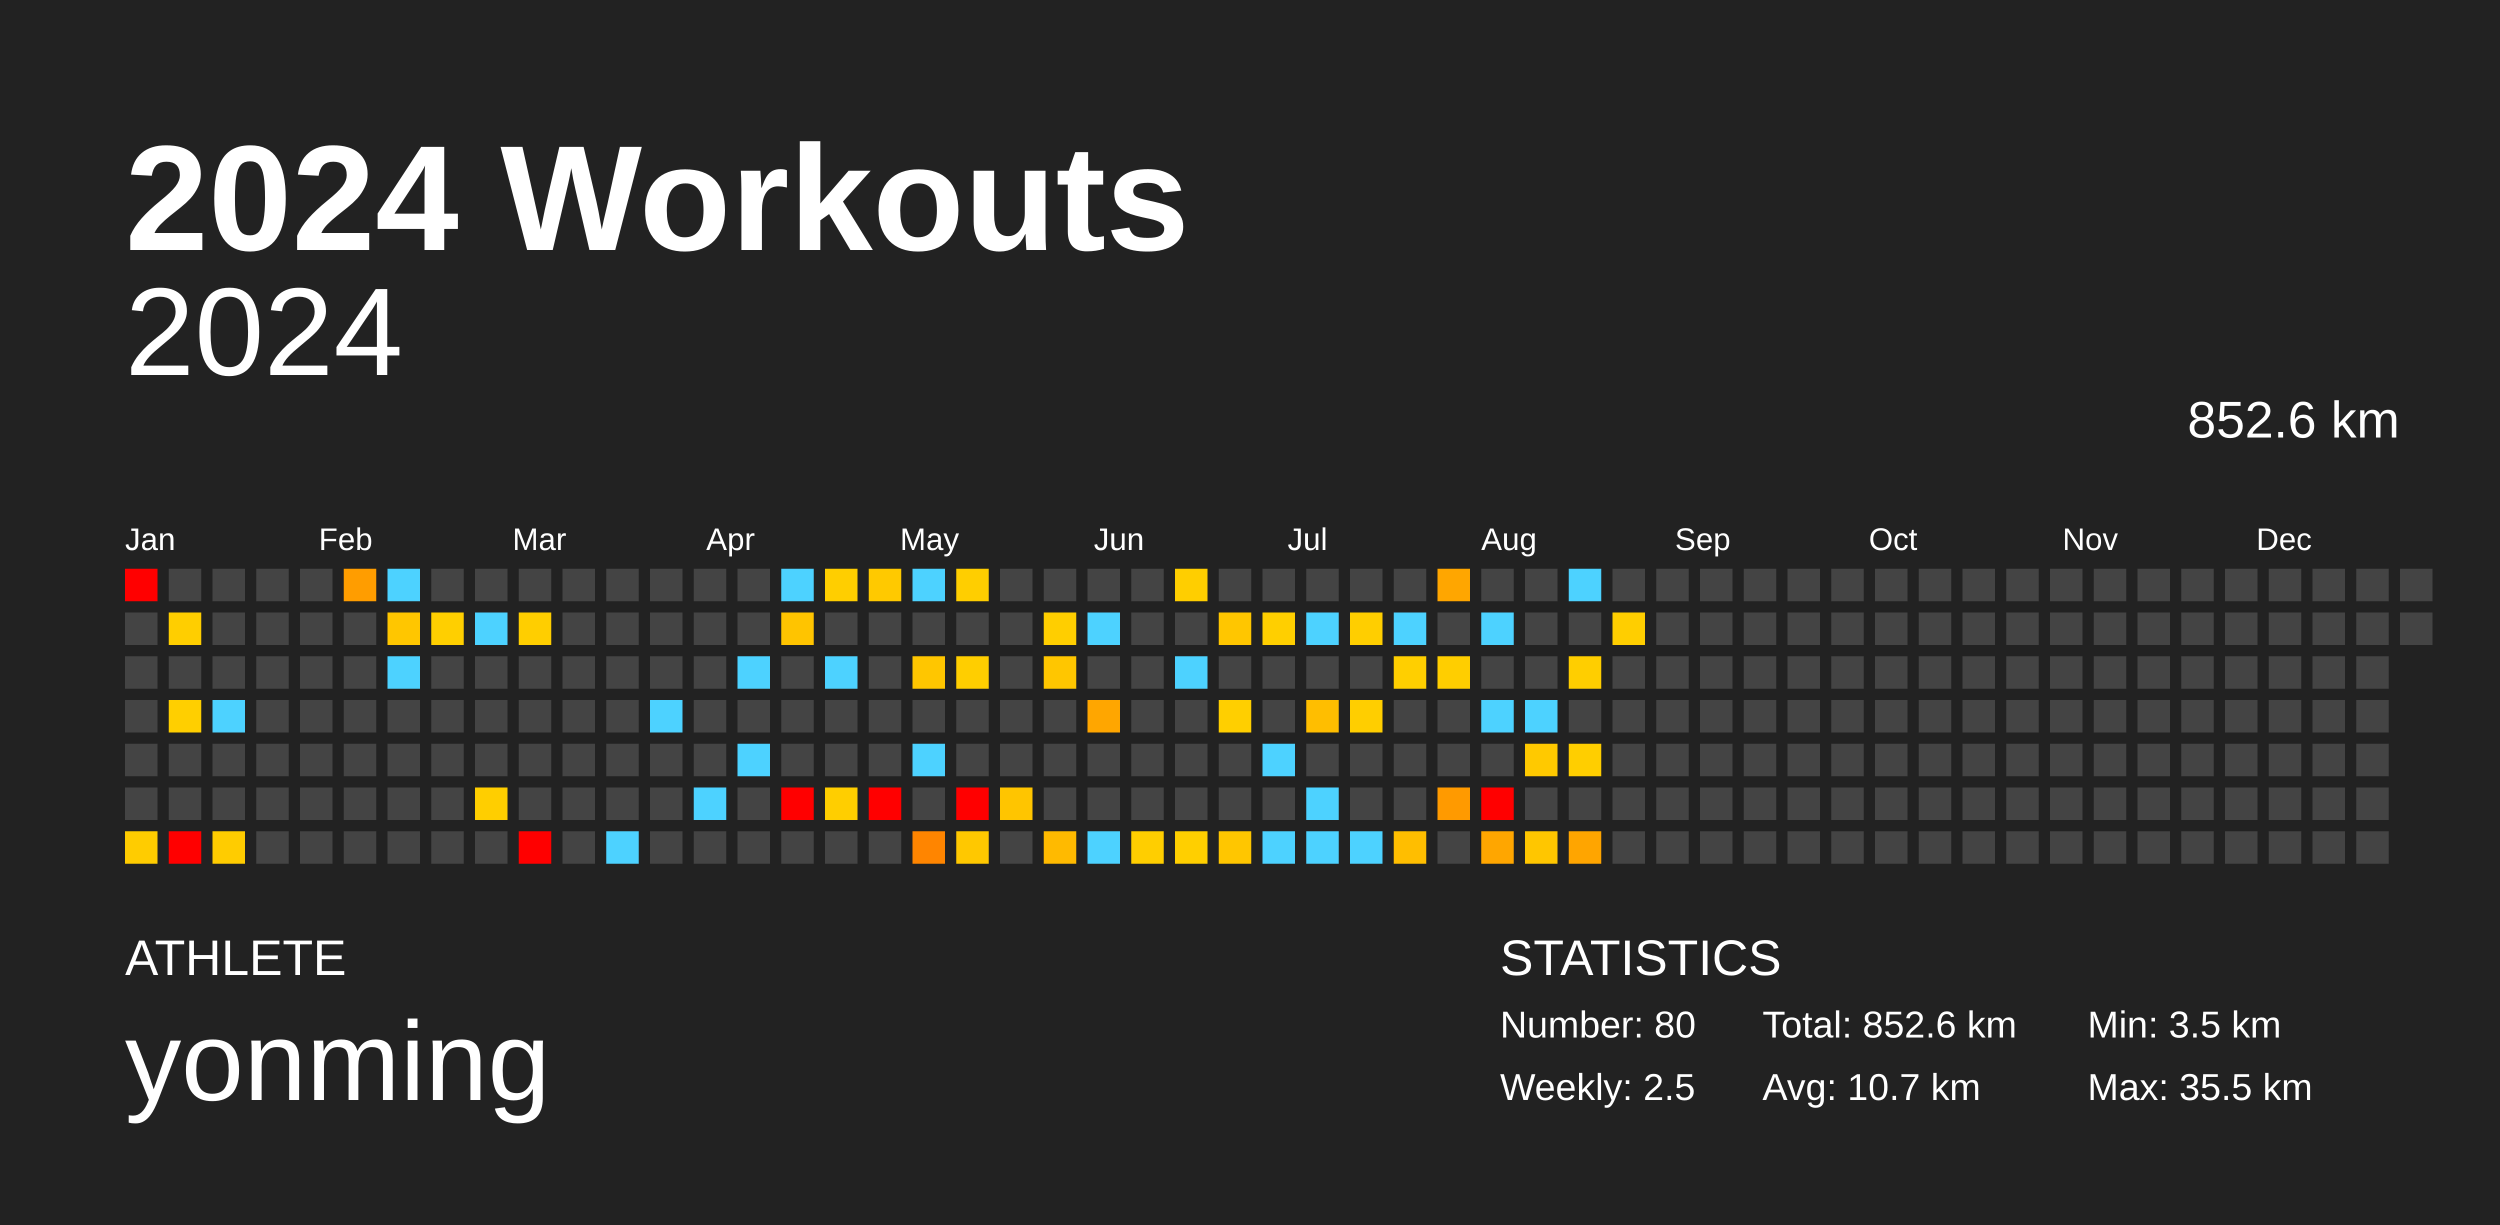
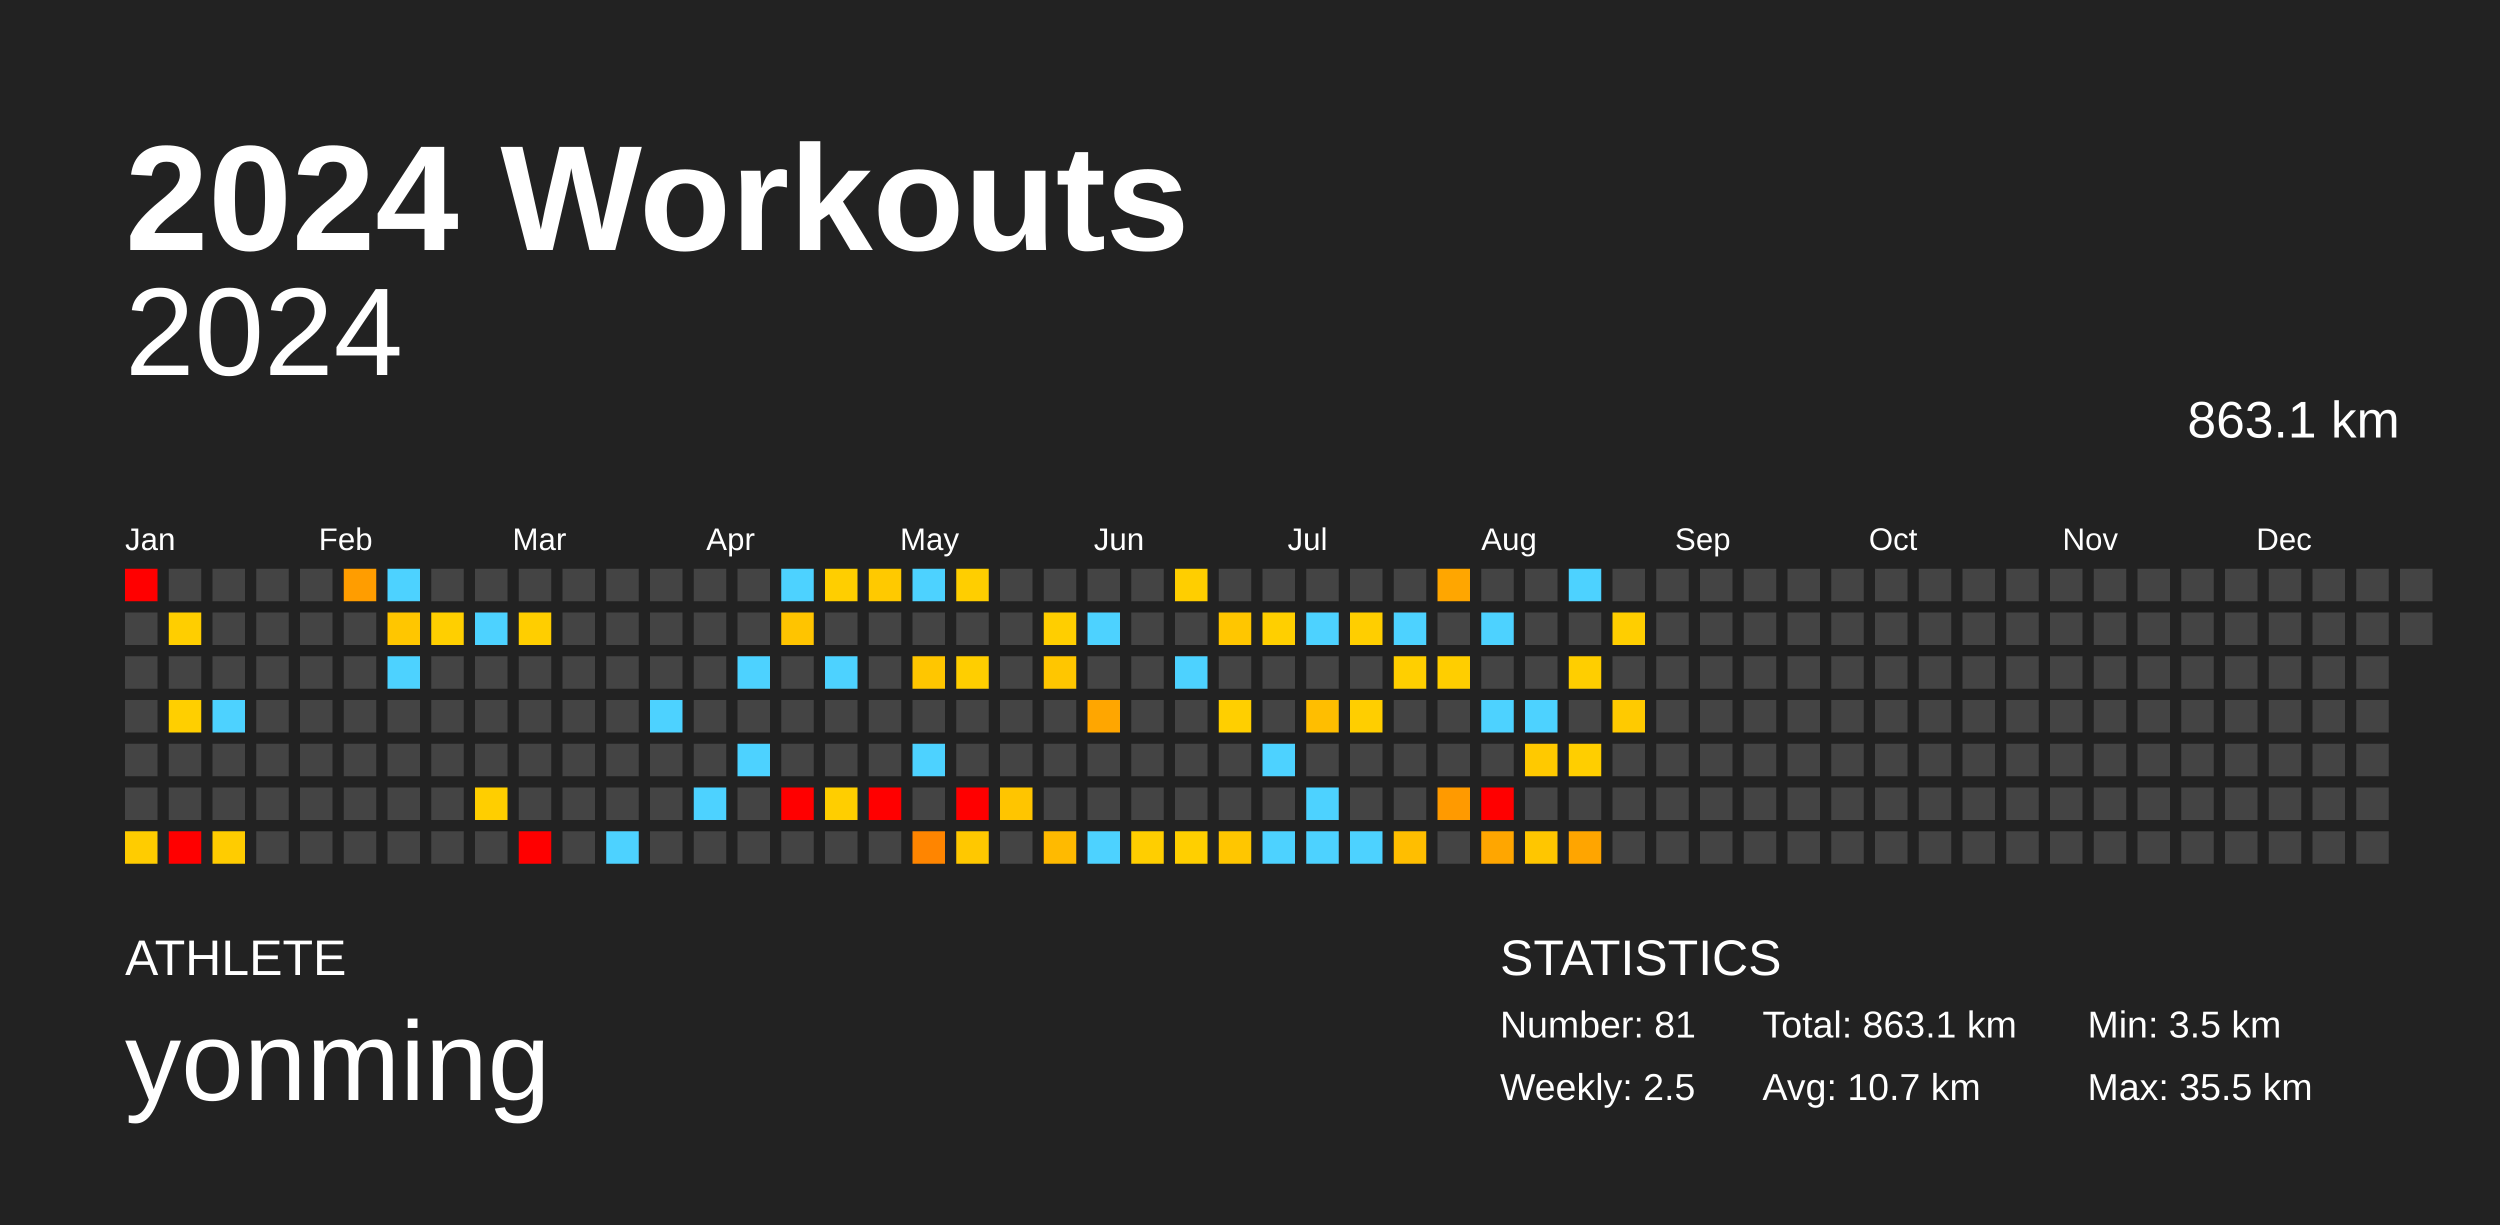
<svg xmlns="http://www.w3.org/2000/svg" baseProfile="full" height="98mm" version="1.1" viewBox="0,0,200,98" width="200mm">
  <defs />
  <rect fill="#222222" height="98" width="200" x="0" y="0" />
  <text fill="#FFFFFF" style="font-size:12px; font-family:Arial; font-weight:bold;" x="10" y="20">2024 Workouts</text>
  <text fill="#FFFFFF" style="font-size:4px; font-family:Arial" x="10" y="78">ATHLETE</text>
  <text fill="#FFFFFF" style="font-size:9px; font-family:Arial" x="10" y="88">yonming</text>
  <text fill="#FFFFFF" style="font-size:4px; font-family:Arial" x="120" y="78">STATISTICS</text>
-   <text fill="#FFFFFF" style="font-size:3px; font-family:Arial" x="120" y="83">Number: 80</text>
+   <text fill="#FFFFFF" style="font-size:3px; font-family:Arial" x="120" y="83">Number: 81</text>
  <text fill="#FFFFFF" style="font-size:3px; font-family:Arial" x="120" y="88">Weekly: 2.5</text>
-   <text fill="#FFFFFF" style="font-size:3px; font-family:Arial" x="141" y="83">Total: 852.6 km</text>
+   <text fill="#FFFFFF" style="font-size:3px; font-family:Arial" x="141" y="83">Total: 863.1 km</text>
  <text fill="#FFFFFF" style="font-size:3px; font-family:Arial" x="141" y="88">Avg: 10.7 km</text>
  <text fill="#FFFFFF" style="font-size:3px; font-family:Arial" x="167" y="83">Min: 3.5 km</text>
  <text fill="#FFFFFF" style="font-size:3px; font-family:Arial" x="167" y="88">Max: 35.5 km</text>
  <text alignment-baseline="hanging" fill="#FFFFFF" style="font-size:10.0px; font-family:Arial;" x="10" y="30">2024</text>
-   <text alignment-baseline="hanging" fill="#FFFFFF" style="font-size:4.125px; font-family:Arial;" x="175" y="35">852.6 km</text>
+   <text alignment-baseline="hanging" fill="#FFFFFF" style="font-size:4.125px; font-family:Arial;" x="175" y="35">863.1 km</text>
  <text fill="#FFFFFF" style="font-size:2.5px; font-family:Arial" x="10.0" y="44">Jan</text>
  <text fill="#FFFFFF" style="font-size:2.5px; font-family:Arial" x="25.5" y="44">Feb</text>
  <text fill="#FFFFFF" style="font-size:2.5px; font-family:Arial" x="41.0" y="44">Mar</text>
  <text fill="#FFFFFF" style="font-size:2.5px; font-family:Arial" x="56.5" y="44">Apr</text>
  <text fill="#FFFFFF" style="font-size:2.5px; font-family:Arial" x="72.0" y="44">May</text>
  <text fill="#FFFFFF" style="font-size:2.5px; font-family:Arial" x="87.5" y="44">Jun</text>
  <text fill="#FFFFFF" style="font-size:2.5px; font-family:Arial" x="103.0" y="44">Jul</text>
  <text fill="#FFFFFF" style="font-size:2.5px; font-family:Arial" x="118.5" y="44">Aug</text>
  <text fill="#FFFFFF" style="font-size:2.5px; font-family:Arial" x="134.0" y="44">Sep</text>
  <text fill="#FFFFFF" style="font-size:2.5px; font-family:Arial" x="149.5" y="44">Oct</text>
  <text fill="#FFFFFF" style="font-size:2.5px; font-family:Arial" x="165.0" y="44">Nov</text>
  <text fill="#FFFFFF" style="font-size:2.5px; font-family:Arial" x="180.5" y="44">Dec</text>
  <rect fill="red" height="2.6" width="2.6" x="10.0" y="45.5" />
  <rect fill="#444444" height="2.6" width="2.6" x="10.0" y="49.0" />
  <rect fill="#444444" height="2.6" width="2.6" x="10.0" y="52.5" />
  <rect fill="#444444" height="2.6" width="2.6" x="10.0" y="56.0" />
  <rect fill="#444444" height="2.6" width="2.6" x="10.0" y="59.5" />
  <rect fill="#444444" height="2.6" width="2.6" x="10.0" y="63.0" />
  <rect fill="#ffcc00" height="2.6" width="2.6" x="10.0" y="66.5" />
  <rect fill="#444444" height="2.6" width="2.6" x="13.5" y="45.5" />
  <rect fill="#ffce00" height="2.6" width="2.6" x="13.5" y="49.0" />
  <rect fill="#444444" height="2.6" width="2.6" x="13.5" y="52.5" />
  <rect fill="#ffcf00" height="2.6" width="2.6" x="13.5" y="56.0" />
  <rect fill="#444444" height="2.6" width="2.6" x="13.5" y="59.5" />
  <rect fill="#444444" height="2.6" width="2.6" x="13.5" y="63.0" />
  <rect fill="red" height="2.6" width="2.6" x="13.5" y="66.5" />
  <rect fill="#444444" height="2.6" width="2.6" x="17.0" y="45.5" />
  <rect fill="#444444" height="2.6" width="2.6" x="17.0" y="49.0" />
  <rect fill="#444444" height="2.6" width="2.6" x="17.0" y="52.5" />
  <rect fill="#4dd2ff" height="2.6" width="2.6" x="17.0" y="56.0" />
  <rect fill="#444444" height="2.6" width="2.6" x="17.0" y="59.5" />
  <rect fill="#444444" height="2.6" width="2.6" x="17.0" y="63.0" />
  <rect fill="#ffcc00" height="2.6" width="2.6" x="17.0" y="66.5" />
  <rect fill="#444444" height="2.6" width="2.6" x="20.5" y="45.5" />
  <rect fill="#444444" height="2.6" width="2.6" x="20.5" y="49.0" />
  <rect fill="#444444" height="2.6" width="2.6" x="20.5" y="52.5" />
  <rect fill="#444444" height="2.6" width="2.6" x="20.5" y="56.0" />
  <rect fill="#444444" height="2.6" width="2.6" x="20.5" y="59.5" />
  <rect fill="#444444" height="2.6" width="2.6" x="20.5" y="63.0" />
  <rect fill="#444444" height="2.6" width="2.6" x="20.5" y="66.5" />
  <rect fill="#444444" height="2.6" width="2.6" x="24.0" y="45.5" />
  <rect fill="#444444" height="2.6" width="2.6" x="24.0" y="49.0" />
  <rect fill="#444444" height="2.6" width="2.6" x="24.0" y="52.5" />
  <rect fill="#444444" height="2.6" width="2.6" x="24.0" y="56.0" />
  <rect fill="#444444" height="2.6" width="2.6" x="24.0" y="59.5" />
  <rect fill="#444444" height="2.6" width="2.6" x="24.0" y="63.0" />
  <rect fill="#444444" height="2.6" width="2.6" x="24.0" y="66.5" />
  <rect fill="#ff9d00" height="2.6" width="2.6" x="27.5" y="45.5" />
  <rect fill="#444444" height="2.6" width="2.6" x="27.5" y="49.0" />
  <rect fill="#444444" height="2.6" width="2.6" x="27.5" y="52.5" />
  <rect fill="#444444" height="2.6" width="2.6" x="27.5" y="56.0" />
  <rect fill="#444444" height="2.6" width="2.6" x="27.5" y="59.5" />
  <rect fill="#444444" height="2.6" width="2.6" x="27.5" y="63.0" />
  <rect fill="#444444" height="2.6" width="2.6" x="27.5" y="66.5" />
  <rect fill="#4dd2ff" height="2.6" width="2.6" x="31.0" y="45.5" />
  <rect fill="#ffc600" height="2.6" width="2.6" x="31.0" y="49.0" />
  <rect fill="#4dd2ff" height="2.6" width="2.6" x="31.0" y="52.5" />
  <rect fill="#444444" height="2.6" width="2.6" x="31.0" y="56.0" />
  <rect fill="#444444" height="2.6" width="2.6" x="31.0" y="59.5" />
  <rect fill="#444444" height="2.6" width="2.6" x="31.0" y="63.0" />
  <rect fill="#444444" height="2.6" width="2.6" x="31.0" y="66.5" />
  <rect fill="#444444" height="2.6" width="2.6" x="34.5" y="45.5" />
  <rect fill="#ffcf00" height="2.6" width="2.6" x="34.5" y="49.0" />
  <rect fill="#444444" height="2.6" width="2.6" x="34.5" y="52.5" />
  <rect fill="#444444" height="2.6" width="2.6" x="34.5" y="56.0" />
  <rect fill="#444444" height="2.6" width="2.6" x="34.5" y="59.5" />
  <rect fill="#444444" height="2.6" width="2.6" x="34.5" y="63.0" />
  <rect fill="#444444" height="2.6" width="2.6" x="34.5" y="66.5" />
  <rect fill="#444444" height="2.6" width="2.6" x="38.0" y="45.5" />
  <rect fill="#4dd2ff" height="2.6" width="2.6" x="38.0" y="49.0" />
  <rect fill="#444444" height="2.6" width="2.6" x="38.0" y="52.5" />
  <rect fill="#444444" height="2.6" width="2.6" x="38.0" y="56.0" />
  <rect fill="#444444" height="2.6" width="2.6" x="38.0" y="59.5" />
  <rect fill="#ffce00" height="2.6" width="2.6" x="38.0" y="63.0" />
  <rect fill="#444444" height="2.6" width="2.6" x="38.0" y="66.5" />
  <rect fill="#444444" height="2.6" width="2.6" x="41.5" y="45.5" />
  <rect fill="#ffce00" height="2.6" width="2.6" x="41.5" y="49.0" />
  <rect fill="#444444" height="2.6" width="2.6" x="41.5" y="52.5" />
  <rect fill="#444444" height="2.6" width="2.6" x="41.5" y="56.0" />
  <rect fill="#444444" height="2.6" width="2.6" x="41.5" y="59.5" />
  <rect fill="#444444" height="2.6" width="2.6" x="41.5" y="63.0" />
  <rect fill="red" height="2.6" width="2.6" x="41.5" y="66.5" />
  <rect fill="#444444" height="2.6" width="2.6" x="45.0" y="45.5" />
  <rect fill="#444444" height="2.6" width="2.6" x="45.0" y="49.0" />
  <rect fill="#444444" height="2.6" width="2.6" x="45.0" y="52.5" />
  <rect fill="#444444" height="2.6" width="2.6" x="45.0" y="56.0" />
  <rect fill="#444444" height="2.6" width="2.6" x="45.0" y="59.5" />
  <rect fill="#444444" height="2.6" width="2.6" x="45.0" y="63.0" />
  <rect fill="#444444" height="2.6" width="2.6" x="45.0" y="66.5" />
  <rect fill="#444444" height="2.6" width="2.6" x="48.5" y="45.5" />
  <rect fill="#444444" height="2.6" width="2.6" x="48.5" y="49.0" />
  <rect fill="#444444" height="2.6" width="2.6" x="48.5" y="52.5" />
  <rect fill="#444444" height="2.6" width="2.6" x="48.5" y="56.0" />
  <rect fill="#444444" height="2.6" width="2.6" x="48.5" y="59.5" />
  <rect fill="#444444" height="2.6" width="2.6" x="48.5" y="63.0" />
  <rect fill="#4dd2ff" height="2.6" width="2.6" x="48.5" y="66.5" />
  <rect fill="#444444" height="2.6" width="2.6" x="52.0" y="45.5" />
  <rect fill="#444444" height="2.6" width="2.6" x="52.0" y="49.0" />
  <rect fill="#444444" height="2.6" width="2.6" x="52.0" y="52.5" />
  <rect fill="#4dd2ff" height="2.6" width="2.6" x="52.0" y="56.0" />
  <rect fill="#444444" height="2.6" width="2.6" x="52.0" y="59.5" />
  <rect fill="#444444" height="2.6" width="2.6" x="52.0" y="63.0" />
  <rect fill="#444444" height="2.6" width="2.6" x="52.0" y="66.5" />
  <rect fill="#444444" height="2.6" width="2.6" x="55.5" y="45.5" />
  <rect fill="#444444" height="2.6" width="2.6" x="55.5" y="49.0" />
  <rect fill="#444444" height="2.6" width="2.6" x="55.5" y="52.5" />
  <rect fill="#444444" height="2.6" width="2.6" x="55.5" y="56.0" />
  <rect fill="#444444" height="2.6" width="2.6" x="55.5" y="59.5" />
  <rect fill="#4dd2ff" height="2.6" width="2.6" x="55.5" y="63.0" />
  <rect fill="#444444" height="2.6" width="2.6" x="55.5" y="66.5" />
  <rect fill="#444444" height="2.6" width="2.6" x="59.0" y="45.5" />
  <rect fill="#444444" height="2.6" width="2.6" x="59.0" y="49.0" />
  <rect fill="#4dd2ff" height="2.6" width="2.6" x="59.0" y="52.5" />
  <rect fill="#444444" height="2.6" width="2.6" x="59.0" y="56.0" />
  <rect fill="#4dd2ff" height="2.6" width="2.6" x="59.0" y="59.5" />
  <rect fill="#444444" height="2.6" width="2.6" x="59.0" y="63.0" />
  <rect fill="#444444" height="2.6" width="2.6" x="59.0" y="66.5" />
  <rect fill="#4dd2ff" height="2.6" width="2.6" x="62.5" y="45.5" />
  <rect fill="#ffc400" height="2.6" width="2.6" x="62.5" y="49.0" />
  <rect fill="#444444" height="2.6" width="2.6" x="62.5" y="52.5" />
  <rect fill="#444444" height="2.6" width="2.6" x="62.5" y="56.0" />
  <rect fill="#444444" height="2.6" width="2.6" x="62.5" y="59.5" />
  <rect fill="red" height="2.6" width="2.6" x="62.5" y="63.0" />
  <rect fill="#444444" height="2.6" width="2.6" x="62.5" y="66.5" />
  <rect fill="#ffce00" height="2.6" width="2.6" x="66.0" y="45.5" />
  <rect fill="#444444" height="2.6" width="2.6" x="66.0" y="49.0" />
  <rect fill="#4dd2ff" height="2.6" width="2.6" x="66.0" y="52.5" />
  <rect fill="#444444" height="2.6" width="2.6" x="66.0" y="56.0" />
  <rect fill="#444444" height="2.6" width="2.6" x="66.0" y="59.5" />
  <rect fill="#ffce00" height="2.6" width="2.6" x="66.0" y="63.0" />
  <rect fill="#444444" height="2.6" width="2.6" x="66.0" y="66.5" />
  <rect fill="#ffc900" height="2.6" width="2.6" x="69.5" y="45.5" />
  <rect fill="#444444" height="2.6" width="2.6" x="69.5" y="49.0" />
  <rect fill="#444444" height="2.6" width="2.6" x="69.5" y="52.5" />
  <rect fill="#444444" height="2.6" width="2.6" x="69.5" y="56.0" />
  <rect fill="#444444" height="2.6" width="2.6" x="69.5" y="59.5" />
  <rect fill="red" height="2.6" width="2.6" x="69.5" y="63.0" />
  <rect fill="#444444" height="2.6" width="2.6" x="69.5" y="66.5" />
  <rect fill="#4dd2ff" height="2.6" width="2.6" x="73.0" y="45.5" />
  <rect fill="#444444" height="2.6" width="2.6" x="73.0" y="49.0" />
  <rect fill="#ffc600" height="2.6" width="2.6" x="73.0" y="52.5" />
  <rect fill="#444444" height="2.6" width="2.6" x="73.0" y="56.0" />
  <rect fill="#4dd2ff" height="2.6" width="2.6" x="73.0" y="59.5" />
  <rect fill="#444444" height="2.6" width="2.6" x="73.0" y="63.0" />
  <rect fill="#ff8500" height="2.6" width="2.6" x="73.0" y="66.5" />
  <rect fill="#ffce00" height="2.6" width="2.6" x="76.5" y="45.5" />
  <rect fill="#444444" height="2.6" width="2.6" x="76.5" y="49.0" />
  <rect fill="#ffce00" height="2.6" width="2.6" x="76.5" y="52.5" />
  <rect fill="#444444" height="2.6" width="2.6" x="76.5" y="56.0" />
  <rect fill="#444444" height="2.6" width="2.6" x="76.5" y="59.5" />
  <rect fill="red" height="2.6" width="2.6" x="76.5" y="63.0" />
  <rect fill="#ffc800" height="2.6" width="2.6" x="76.5" y="66.5" />
  <rect fill="#444444" height="2.6" width="2.6" x="80.0" y="45.5" />
  <rect fill="#444444" height="2.6" width="2.6" x="80.0" y="49.0" />
  <rect fill="#444444" height="2.6" width="2.6" x="80.0" y="52.5" />
  <rect fill="#444444" height="2.6" width="2.6" x="80.0" y="56.0" />
  <rect fill="#444444" height="2.6" width="2.6" x="80.0" y="59.5" />
  <rect fill="#ffc500" height="2.6" width="2.6" x="80.0" y="63.0" />
  <rect fill="#444444" height="2.6" width="2.6" x="80.0" y="66.5" />
  <rect fill="#444444" height="2.6" width="2.6" x="83.5" y="45.5" />
  <rect fill="#ffce00" height="2.6" width="2.6" x="83.5" y="49.0" />
  <rect fill="#ffc600" height="2.6" width="2.6" x="83.5" y="52.5" />
  <rect fill="#444444" height="2.6" width="2.6" x="83.5" y="56.0" />
  <rect fill="#444444" height="2.6" width="2.6" x="83.5" y="59.5" />
  <rect fill="#444444" height="2.6" width="2.6" x="83.5" y="63.0" />
  <rect fill="#ffba00" height="2.6" width="2.6" x="83.5" y="66.5" />
  <rect fill="#444444" height="2.6" width="2.6" x="87.0" y="45.5" />
  <rect fill="#4dd2ff" height="2.6" width="2.6" x="87.0" y="49.0" />
  <rect fill="#444444" height="2.6" width="2.6" x="87.0" y="52.5" />
  <rect fill="#ffa600" height="2.6" width="2.6" x="87.0" y="56.0" />
  <rect fill="#444444" height="2.6" width="2.6" x="87.0" y="59.5" />
  <rect fill="#444444" height="2.6" width="2.6" x="87.0" y="63.0" />
  <rect fill="#4dd2ff" height="2.6" width="2.6" x="87.0" y="66.5" />
  <rect fill="#444444" height="2.6" width="2.6" x="90.5" y="45.5" />
  <rect fill="#444444" height="2.6" width="2.6" x="90.5" y="49.0" />
  <rect fill="#444444" height="2.6" width="2.6" x="90.5" y="52.5" />
  <rect fill="#444444" height="2.6" width="2.6" x="90.5" y="56.0" />
  <rect fill="#444444" height="2.6" width="2.6" x="90.5" y="59.5" />
  <rect fill="#444444" height="2.6" width="2.6" x="90.5" y="63.0" />
  <rect fill="#ffce00" height="2.6" width="2.6" x="90.5" y="66.5" />
  <rect fill="#ffce00" height="2.6" width="2.6" x="94.0" y="45.5" />
  <rect fill="#444444" height="2.6" width="2.6" x="94.0" y="49.0" />
  <rect fill="#4dd2ff" height="2.6" width="2.6" x="94.0" y="52.5" />
  <rect fill="#444444" height="2.6" width="2.6" x="94.0" y="56.0" />
  <rect fill="#444444" height="2.6" width="2.6" x="94.0" y="59.5" />
  <rect fill="#444444" height="2.6" width="2.6" x="94.0" y="63.0" />
  <rect fill="#ffcf00" height="2.6" width="2.6" x="94.0" y="66.5" />
  <rect fill="#444444" height="2.6" width="2.6" x="97.5" y="45.5" />
  <rect fill="#ffc600" height="2.6" width="2.6" x="97.5" y="49.0" />
  <rect fill="#444444" height="2.6" width="2.6" x="97.5" y="52.5" />
  <rect fill="#ffcf00" height="2.6" width="2.6" x="97.5" y="56.0" />
  <rect fill="#444444" height="2.6" width="2.6" x="97.5" y="59.5" />
  <rect fill="#444444" height="2.6" width="2.6" x="97.5" y="63.0" />
  <rect fill="#ffc600" height="2.6" width="2.6" x="97.5" y="66.5" />
  <rect fill="#444444" height="2.6" width="2.6" x="101.0" y="45.5" />
  <rect fill="#ffcf00" height="2.6" width="2.6" x="101.0" y="49.0" />
  <rect fill="#444444" height="2.6" width="2.6" x="101.0" y="52.5" />
  <rect fill="#444444" height="2.6" width="2.6" x="101.0" y="56.0" />
  <rect fill="#4dd2ff" height="2.6" width="2.6" x="101.0" y="59.5" />
  <rect fill="#444444" height="2.6" width="2.6" x="101.0" y="63.0" />
  <rect fill="#4dd2ff" height="2.6" width="2.6" x="101.0" y="66.5" />
  <rect fill="#444444" height="2.6" width="2.6" x="104.5" y="45.5" />
  <rect fill="#4dd2ff" height="2.6" width="2.6" x="104.5" y="49.0" />
  <rect fill="#444444" height="2.6" width="2.6" x="104.5" y="52.5" />
  <rect fill="#ffbe00" height="2.6" width="2.6" x="104.5" y="56.0" />
  <rect fill="#444444" height="2.6" width="2.6" x="104.5" y="59.5" />
  <rect fill="#4dd2ff" height="2.6" width="2.6" x="104.5" y="63.0" />
  <rect fill="#4dd2ff" height="2.6" width="2.6" x="104.5" y="66.5" />
  <rect fill="#444444" height="2.6" width="2.6" x="108.0" y="45.5" />
  <rect fill="#ffce00" height="2.6" width="2.6" x="108.0" y="49.0" />
  <rect fill="#444444" height="2.6" width="2.6" x="108.0" y="52.5" />
  <rect fill="#ffce00" height="2.6" width="2.6" x="108.0" y="56.0" />
  <rect fill="#444444" height="2.6" width="2.6" x="108.0" y="59.5" />
  <rect fill="#444444" height="2.6" width="2.6" x="108.0" y="63.0" />
  <rect fill="#4dd2ff" height="2.6" width="2.6" x="108.0" y="66.5" />
  <rect fill="#444444" height="2.6" width="2.6" x="111.5" y="45.5" />
  <rect fill="#4dd2ff" height="2.6" width="2.6" x="111.5" y="49.0" />
  <rect fill="#ffcf00" height="2.6" width="2.6" x="111.5" y="52.5" />
  <rect fill="#444444" height="2.6" width="2.6" x="111.5" y="56.0" />
  <rect fill="#444444" height="2.6" width="2.6" x="111.5" y="59.5" />
  <rect fill="#444444" height="2.6" width="2.6" x="111.5" y="63.0" />
  <rect fill="#ffbe00" height="2.6" width="2.6" x="111.5" y="66.5" />
  <rect fill="#ffa600" height="2.6" width="2.6" x="115.0" y="45.5" />
  <rect fill="#444444" height="2.6" width="2.6" x="115.0" y="49.0" />
  <rect fill="#ffce00" height="2.6" width="2.6" x="115.0" y="52.5" />
  <rect fill="#444444" height="2.6" width="2.6" x="115.0" y="56.0" />
  <rect fill="#444444" height="2.6" width="2.6" x="115.0" y="59.5" />
  <rect fill="#ff9a00" height="2.6" width="2.6" x="115.0" y="63.0" />
  <rect fill="#444444" height="2.6" width="2.6" x="115.0" y="66.5" />
  <rect fill="#444444" height="2.6" width="2.6" x="118.5" y="45.5" />
  <rect fill="#4dd2ff" height="2.6" width="2.6" x="118.5" y="49.0" />
  <rect fill="#444444" height="2.6" width="2.6" x="118.5" y="52.5" />
  <rect fill="#4dd2ff" height="2.6" width="2.6" x="118.5" y="56.0" />
  <rect fill="#444444" height="2.6" width="2.6" x="118.5" y="59.5" />
  <rect fill="red" height="2.6" width="2.6" x="118.5" y="63.0" />
  <rect fill="#ffa600" height="2.6" width="2.6" x="118.5" y="66.5" />
  <rect fill="#444444" height="2.6" width="2.6" x="122.0" y="45.5" />
  <rect fill="#444444" height="2.6" width="2.6" x="122.0" y="49.0" />
  <rect fill="#444444" height="2.6" width="2.6" x="122.0" y="52.5" />
  <rect fill="#4dd2ff" height="2.6" width="2.6" x="122.0" y="56.0" />
  <rect fill="#ffc900" height="2.6" width="2.6" x="122.0" y="59.5" />
  <rect fill="#444444" height="2.6" width="2.6" x="122.0" y="63.0" />
  <rect fill="#ffc600" height="2.6" width="2.6" x="122.0" y="66.5" />
  <rect fill="#4dd2ff" height="2.6" width="2.6" x="125.5" y="45.5" />
  <rect fill="#444444" height="2.6" width="2.6" x="125.5" y="49.0" />
  <rect fill="#ffce00" height="2.6" width="2.6" x="125.5" y="52.5" />
  <rect fill="#444444" height="2.6" width="2.6" x="125.5" y="56.0" />
  <rect fill="#ffce00" height="2.6" width="2.6" x="125.5" y="59.5" />
  <rect fill="#444444" height="2.6" width="2.6" x="125.5" y="63.0" />
  <rect fill="#ffa500" height="2.6" width="2.6" x="125.5" y="66.5" />
  <rect fill="#444444" height="2.6" width="2.6" x="129.0" y="45.5" />
  <rect fill="#ffce00" height="2.6" width="2.6" x="129.0" y="49.0" />
  <rect fill="#444444" height="2.6" width="2.6" x="129.0" y="52.5" />
-   <rect fill="#444444" height="2.6" width="2.6" x="129.0" y="56.0" />
+   <rect fill="#ffca00" height="2.6" width="2.6" x="129.0" y="56.0" />
  <rect fill="#444444" height="2.6" width="2.6" x="129.0" y="59.5" />
  <rect fill="#444444" height="2.6" width="2.6" x="129.0" y="63.0" />
  <rect fill="#444444" height="2.6" width="2.6" x="129.0" y="66.5" />
  <rect fill="#444444" height="2.6" width="2.6" x="132.5" y="45.5" />
  <rect fill="#444444" height="2.6" width="2.6" x="132.5" y="49.0" />
  <rect fill="#444444" height="2.6" width="2.6" x="132.5" y="52.5" />
  <rect fill="#444444" height="2.6" width="2.6" x="132.5" y="56.0" />
  <rect fill="#444444" height="2.6" width="2.6" x="132.5" y="59.5" />
  <rect fill="#444444" height="2.6" width="2.6" x="132.5" y="63.0" />
  <rect fill="#444444" height="2.6" width="2.6" x="132.5" y="66.5" />
  <rect fill="#444444" height="2.6" width="2.6" x="136.0" y="45.5" />
  <rect fill="#444444" height="2.6" width="2.6" x="136.0" y="49.0" />
  <rect fill="#444444" height="2.6" width="2.6" x="136.0" y="52.5" />
  <rect fill="#444444" height="2.6" width="2.6" x="136.0" y="56.0" />
  <rect fill="#444444" height="2.6" width="2.6" x="136.0" y="59.5" />
  <rect fill="#444444" height="2.6" width="2.6" x="136.0" y="63.0" />
  <rect fill="#444444" height="2.6" width="2.6" x="136.0" y="66.5" />
  <rect fill="#444444" height="2.6" width="2.6" x="139.5" y="45.5" />
  <rect fill="#444444" height="2.6" width="2.6" x="139.5" y="49.0" />
  <rect fill="#444444" height="2.6" width="2.6" x="139.5" y="52.5" />
  <rect fill="#444444" height="2.6" width="2.6" x="139.5" y="56.0" />
  <rect fill="#444444" height="2.6" width="2.6" x="139.5" y="59.5" />
  <rect fill="#444444" height="2.6" width="2.6" x="139.5" y="63.0" />
  <rect fill="#444444" height="2.6" width="2.6" x="139.5" y="66.5" />
  <rect fill="#444444" height="2.6" width="2.6" x="143.0" y="45.5" />
  <rect fill="#444444" height="2.6" width="2.6" x="143.0" y="49.0" />
  <rect fill="#444444" height="2.6" width="2.6" x="143.0" y="52.5" />
  <rect fill="#444444" height="2.6" width="2.6" x="143.0" y="56.0" />
  <rect fill="#444444" height="2.6" width="2.6" x="143.0" y="59.5" />
  <rect fill="#444444" height="2.6" width="2.6" x="143.0" y="63.0" />
  <rect fill="#444444" height="2.6" width="2.6" x="143.0" y="66.5" />
  <rect fill="#444444" height="2.6" width="2.6" x="146.5" y="45.5" />
  <rect fill="#444444" height="2.6" width="2.6" x="146.5" y="49.0" />
  <rect fill="#444444" height="2.6" width="2.6" x="146.5" y="52.5" />
  <rect fill="#444444" height="2.6" width="2.6" x="146.5" y="56.0" />
  <rect fill="#444444" height="2.6" width="2.6" x="146.5" y="59.5" />
  <rect fill="#444444" height="2.6" width="2.6" x="146.5" y="63.0" />
  <rect fill="#444444" height="2.6" width="2.6" x="146.5" y="66.5" />
  <rect fill="#444444" height="2.6" width="2.6" x="150.0" y="45.5" />
  <rect fill="#444444" height="2.6" width="2.6" x="150.0" y="49.0" />
  <rect fill="#444444" height="2.6" width="2.6" x="150.0" y="52.5" />
  <rect fill="#444444" height="2.6" width="2.6" x="150.0" y="56.0" />
  <rect fill="#444444" height="2.6" width="2.6" x="150.0" y="59.5" />
  <rect fill="#444444" height="2.6" width="2.6" x="150.0" y="63.0" />
  <rect fill="#444444" height="2.6" width="2.6" x="150.0" y="66.5" />
  <rect fill="#444444" height="2.6" width="2.6" x="153.5" y="45.5" />
  <rect fill="#444444" height="2.6" width="2.6" x="153.5" y="49.0" />
  <rect fill="#444444" height="2.6" width="2.6" x="153.5" y="52.5" />
  <rect fill="#444444" height="2.6" width="2.6" x="153.5" y="56.0" />
  <rect fill="#444444" height="2.6" width="2.6" x="153.5" y="59.5" />
  <rect fill="#444444" height="2.6" width="2.6" x="153.5" y="63.0" />
  <rect fill="#444444" height="2.6" width="2.6" x="153.5" y="66.5" />
  <rect fill="#444444" height="2.6" width="2.6" x="157.0" y="45.5" />
  <rect fill="#444444" height="2.6" width="2.6" x="157.0" y="49.0" />
  <rect fill="#444444" height="2.6" width="2.6" x="157.0" y="52.5" />
  <rect fill="#444444" height="2.6" width="2.6" x="157.0" y="56.0" />
  <rect fill="#444444" height="2.6" width="2.6" x="157.0" y="59.5" />
  <rect fill="#444444" height="2.6" width="2.6" x="157.0" y="63.0" />
  <rect fill="#444444" height="2.6" width="2.6" x="157.0" y="66.5" />
  <rect fill="#444444" height="2.6" width="2.6" x="160.5" y="45.5" />
  <rect fill="#444444" height="2.6" width="2.6" x="160.5" y="49.0" />
  <rect fill="#444444" height="2.6" width="2.6" x="160.5" y="52.5" />
  <rect fill="#444444" height="2.6" width="2.6" x="160.5" y="56.0" />
  <rect fill="#444444" height="2.6" width="2.6" x="160.5" y="59.5" />
  <rect fill="#444444" height="2.6" width="2.6" x="160.5" y="63.0" />
  <rect fill="#444444" height="2.6" width="2.6" x="160.5" y="66.5" />
  <rect fill="#444444" height="2.6" width="2.6" x="164.0" y="45.5" />
  <rect fill="#444444" height="2.6" width="2.6" x="164.0" y="49.0" />
  <rect fill="#444444" height="2.6" width="2.6" x="164.0" y="52.5" />
  <rect fill="#444444" height="2.6" width="2.6" x="164.0" y="56.0" />
  <rect fill="#444444" height="2.6" width="2.6" x="164.0" y="59.5" />
  <rect fill="#444444" height="2.6" width="2.6" x="164.0" y="63.0" />
  <rect fill="#444444" height="2.6" width="2.6" x="164.0" y="66.5" />
  <rect fill="#444444" height="2.6" width="2.6" x="167.5" y="45.5" />
  <rect fill="#444444" height="2.6" width="2.6" x="167.5" y="49.0" />
  <rect fill="#444444" height="2.6" width="2.6" x="167.5" y="52.5" />
  <rect fill="#444444" height="2.6" width="2.6" x="167.5" y="56.0" />
  <rect fill="#444444" height="2.6" width="2.6" x="167.5" y="59.5" />
  <rect fill="#444444" height="2.6" width="2.6" x="167.5" y="63.0" />
  <rect fill="#444444" height="2.6" width="2.6" x="167.5" y="66.5" />
  <rect fill="#444444" height="2.6" width="2.6" x="171.0" y="45.5" />
  <rect fill="#444444" height="2.6" width="2.6" x="171.0" y="49.0" />
  <rect fill="#444444" height="2.6" width="2.6" x="171.0" y="52.5" />
  <rect fill="#444444" height="2.6" width="2.6" x="171.0" y="56.0" />
  <rect fill="#444444" height="2.6" width="2.6" x="171.0" y="59.5" />
  <rect fill="#444444" height="2.6" width="2.6" x="171.0" y="63.0" />
  <rect fill="#444444" height="2.6" width="2.6" x="171.0" y="66.5" />
  <rect fill="#444444" height="2.6" width="2.6" x="174.5" y="45.5" />
  <rect fill="#444444" height="2.6" width="2.6" x="174.5" y="49.0" />
  <rect fill="#444444" height="2.6" width="2.6" x="174.5" y="52.5" />
  <rect fill="#444444" height="2.6" width="2.6" x="174.5" y="56.0" />
  <rect fill="#444444" height="2.6" width="2.6" x="174.5" y="59.5" />
  <rect fill="#444444" height="2.6" width="2.6" x="174.5" y="63.0" />
  <rect fill="#444444" height="2.6" width="2.6" x="174.5" y="66.5" />
  <rect fill="#444444" height="2.6" width="2.6" x="178.0" y="45.5" />
  <rect fill="#444444" height="2.6" width="2.6" x="178.0" y="49.0" />
  <rect fill="#444444" height="2.6" width="2.6" x="178.0" y="52.5" />
  <rect fill="#444444" height="2.6" width="2.6" x="178.0" y="56.0" />
  <rect fill="#444444" height="2.6" width="2.6" x="178.0" y="59.5" />
  <rect fill="#444444" height="2.6" width="2.6" x="178.0" y="63.0" />
  <rect fill="#444444" height="2.6" width="2.6" x="178.0" y="66.5" />
  <rect fill="#444444" height="2.6" width="2.6" x="181.5" y="45.5" />
  <rect fill="#444444" height="2.6" width="2.6" x="181.5" y="49.0" />
  <rect fill="#444444" height="2.6" width="2.6" x="181.5" y="52.5" />
  <rect fill="#444444" height="2.6" width="2.6" x="181.5" y="56.0" />
  <rect fill="#444444" height="2.6" width="2.6" x="181.5" y="59.5" />
  <rect fill="#444444" height="2.6" width="2.6" x="181.5" y="63.0" />
  <rect fill="#444444" height="2.6" width="2.6" x="181.5" y="66.5" />
  <rect fill="#444444" height="2.6" width="2.6" x="185.0" y="45.5" />
  <rect fill="#444444" height="2.6" width="2.6" x="185.0" y="49.0" />
  <rect fill="#444444" height="2.6" width="2.6" x="185.0" y="52.5" />
  <rect fill="#444444" height="2.6" width="2.6" x="185.0" y="56.0" />
  <rect fill="#444444" height="2.6" width="2.6" x="185.0" y="59.5" />
  <rect fill="#444444" height="2.6" width="2.6" x="185.0" y="63.0" />
  <rect fill="#444444" height="2.6" width="2.6" x="185.0" y="66.5" />
  <rect fill="#444444" height="2.6" width="2.6" x="188.5" y="45.5" />
  <rect fill="#444444" height="2.6" width="2.6" x="188.5" y="49.0" />
  <rect fill="#444444" height="2.6" width="2.6" x="188.5" y="52.5" />
  <rect fill="#444444" height="2.6" width="2.6" x="188.5" y="56.0" />
  <rect fill="#444444" height="2.6" width="2.6" x="188.5" y="59.5" />
  <rect fill="#444444" height="2.6" width="2.6" x="188.5" y="63.0" />
  <rect fill="#444444" height="2.6" width="2.6" x="188.5" y="66.5" />
  <rect fill="#444444" height="2.6" width="2.6" x="192.0" y="45.5" />
  <rect fill="#444444" height="2.6" width="2.6" x="192.0" y="49.0" />
</svg>
